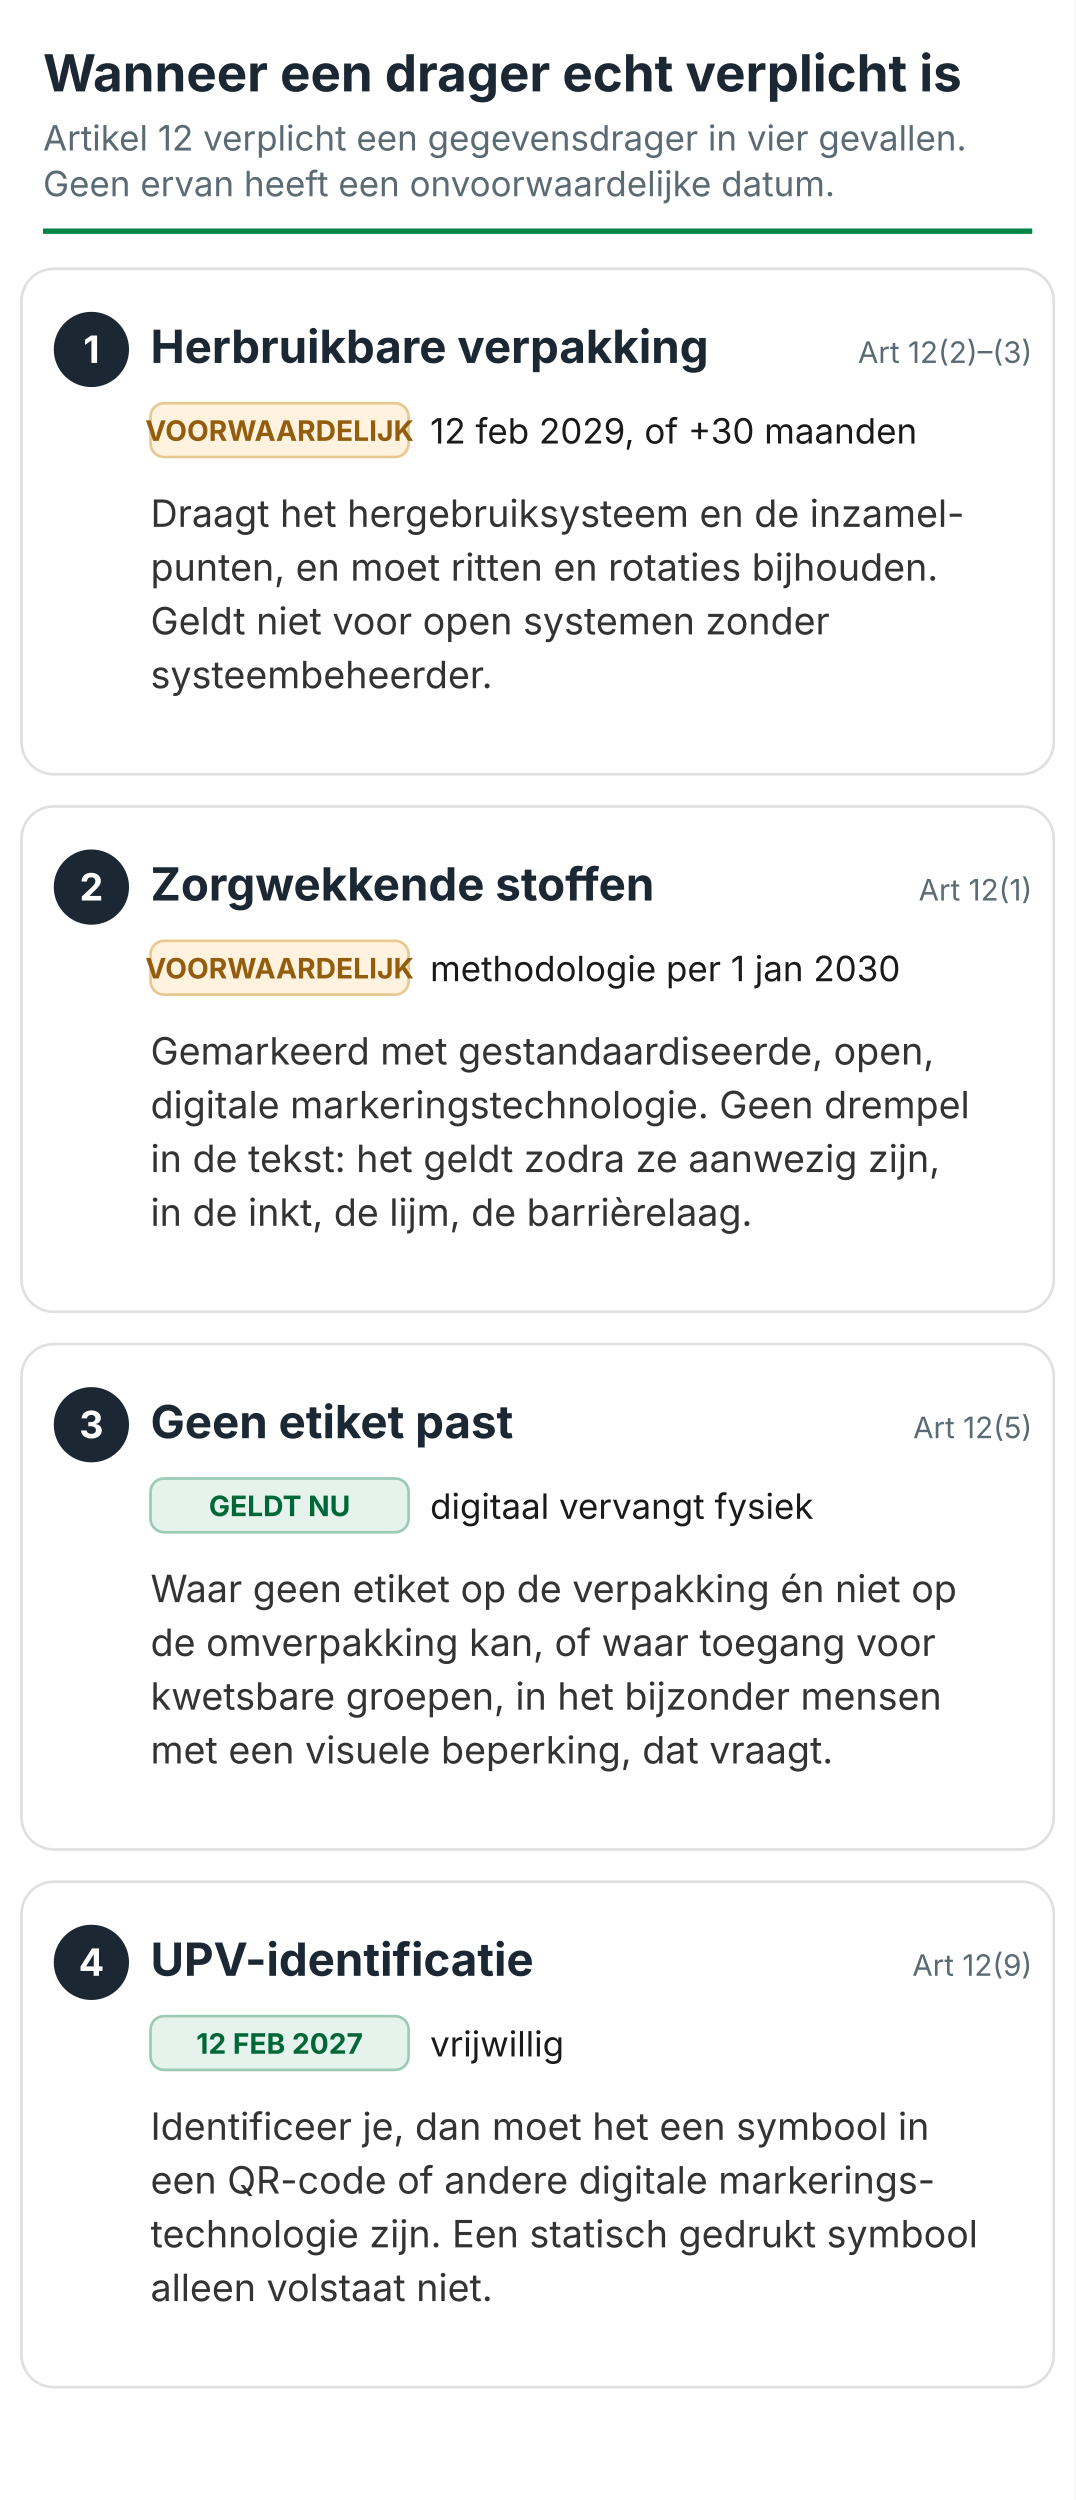
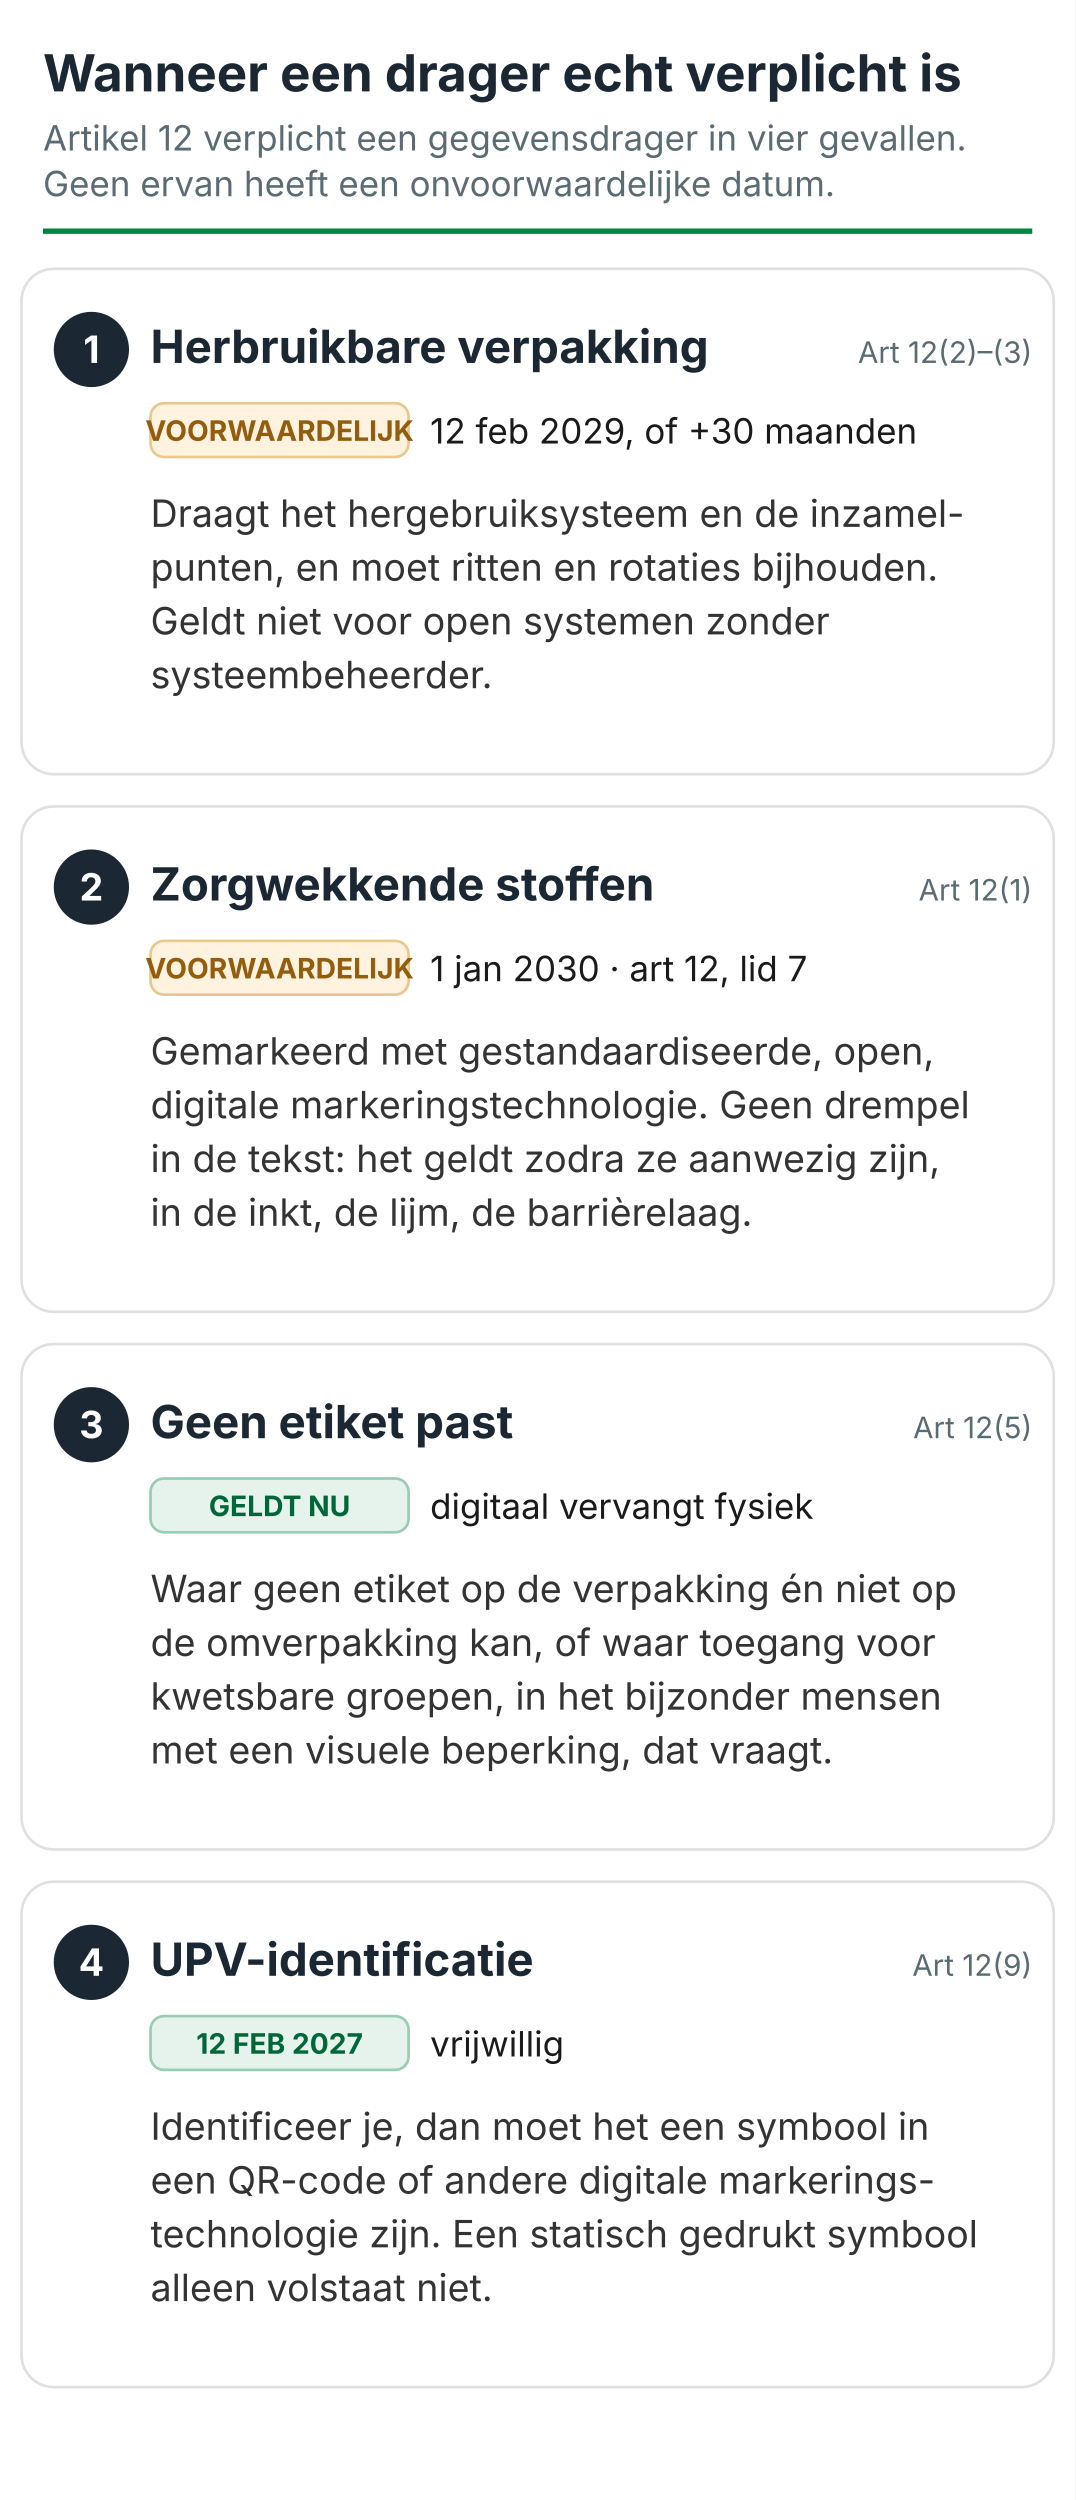
<svg xmlns="http://www.w3.org/2000/svg" viewBox="0 0 400 930" width="400" height="930" role="img" aria-labelledby="t d">
  <rect width="400" height="930" fill="#ffffff" />
  <text x="16" y="34" font-family="system-ui, -apple-system, Segoe UI, sans-serif" font-size="19" font-weight="700" fill="#1B2833">Wanneer een drager echt verplicht is</text>
  <text x="16" y="56" font-family="system-ui, -apple-system, Segoe UI, sans-serif" font-size="13" fill="#5A6B73">Artikel 12 verplicht een gegevensdrager in vier gevallen.</text>
  <text x="16" y="73" font-family="system-ui, -apple-system, Segoe UI, sans-serif" font-size="13" fill="#5A6B73">Geen ervan heeft een onvoorwaardelijke datum.</text>
  <line x1="16" y1="86" x2="384" y2="86" stroke="#008545" stroke-width="2" />
  <g font-family="system-ui, -apple-system, Segoe UI, sans-serif">
    <rect x="8" y="100" width="384" height="188" rx="12" fill="#ffffff" stroke="#e0e0e0" />
    <circle cx="34" cy="130" r="14" fill="#1B2833" />
    <text x="34" y="135" font-size="14" font-weight="700" fill="#fff" text-anchor="middle">1</text>
    <text x="56" y="135" font-size="17" font-weight="700" fill="#1B2833">Herbruikbare verpakking</text>
    <text x="384" y="135" font-size="11" fill="#5A6B73" text-anchor="end">Art 12(2)–(3)</text>
    <rect x="56" y="150" width="96" height="20" rx="5" fill="#FFF3E0" stroke="#E8C88F" />
    <text x="104" y="164" font-size="10.5" font-weight="700" fill="#935D0D" text-anchor="middle">VOORWAARDELIJK</text>
    <text x="160" y="165" font-size="13" fill="#1a1a1a">12 feb 2029, of +30 maanden</text>
    <text x="56" y="196" font-size="14" fill="#333">Draagt het hergebruiksysteem en de inzamel-</text>
    <text x="56" y="216" font-size="14" fill="#333">punten, en moet ritten en rotaties bijhouden.</text>
    <text x="56" y="236" font-size="14" fill="#333">Geldt niet voor open systemen zonder</text>
    <text x="56" y="256" font-size="14" fill="#333">systeembeheerder.</text>
    <rect x="8" y="300" width="384" height="188" rx="12" fill="#ffffff" stroke="#e0e0e0" />
    <circle cx="34" cy="330" r="14" fill="#1B2833" />
    <text x="34" y="335" font-size="14" font-weight="700" fill="#fff" text-anchor="middle">2</text>
    <text x="56" y="335" font-size="17" font-weight="700" fill="#1B2833">Zorgwekkende stoffen</text>
    <text x="384" y="335" font-size="11" fill="#5A6B73" text-anchor="end">Art 12(1)</text>
    <rect x="56" y="350" width="96" height="20" rx="5" fill="#FFF3E0" stroke="#E8C88F" />
    <text x="104" y="364" font-size="10.5" font-weight="700" fill="#935D0D" text-anchor="middle">VOORWAARDELIJK</text>
-     <text x="160" y="365" font-size="13" fill="#1a1a1a">methodologie per 1 jan 2030</text>
+     <text x="160" y="365" font-size="13" fill="#1a1a1a">1 jan 2030 · art 12, lid 7</text>
    <text x="56" y="396" font-size="14" fill="#333">Gemarkeerd met gestandaardiseerde, open,</text>
    <text x="56" y="416" font-size="14" fill="#333">digitale markeringstechnologie. Geen drempel</text>
    <text x="56" y="436" font-size="14" fill="#333">in de tekst: het geldt zodra ze aanwezig zijn,</text>
    <text x="56" y="456" font-size="14" fill="#333">in de inkt, de lijm, de barrièrelaag.</text>
    <rect x="8" y="500" width="384" height="188" rx="12" fill="#ffffff" stroke="#e0e0e0" />
    <circle cx="34" cy="530" r="14" fill="#1B2833" />
    <text x="34" y="535" font-size="14" font-weight="700" fill="#fff" text-anchor="middle">3</text>
    <text x="56" y="535" font-size="17" font-weight="700" fill="#1B2833">Geen etiket past</text>
    <text x="384" y="535" font-size="11" fill="#5A6B73" text-anchor="end">Art 12(5)</text>
    <rect x="56" y="550" width="96" height="20" rx="5" fill="#E6F2EC" stroke="#9ACBB4" />
    <text x="104" y="564" font-size="10.5" font-weight="700" fill="#006838" text-anchor="middle">GELDT NU</text>
    <text x="160" y="565" font-size="13" fill="#1a1a1a">digitaal vervangt fysiek</text>
    <text x="56" y="596" font-size="14" fill="#333">Waar geen etiket op de verpakking én niet op</text>
    <text x="56" y="616" font-size="14" fill="#333">de omverpakking kan, of waar toegang voor</text>
    <text x="56" y="636" font-size="14" fill="#333">kwetsbare groepen, in het bijzonder mensen</text>
    <text x="56" y="656" font-size="14" fill="#333">met een visuele beperking, dat vraagt.</text>
    <rect x="8" y="700" width="384" height="188" rx="12" fill="#ffffff" stroke="#e0e0e0" />
    <circle cx="34" cy="730" r="14" fill="#1B2833" />
    <text x="34" y="735" font-size="14" font-weight="700" fill="#fff" text-anchor="middle">4</text>
    <text x="56" y="735" font-size="17" font-weight="700" fill="#1B2833">UPV-identificatie</text>
    <text x="384" y="735" font-size="11" fill="#5A6B73" text-anchor="end">Art 12(9)</text>
    <rect x="56" y="750" width="96" height="20" rx="5" fill="#E6F2EC" stroke="#9ACBB4" />
    <text x="104" y="764" font-size="10.5" font-weight="700" fill="#006838" text-anchor="middle">12 FEB 2027</text>
    <text x="160" y="765" font-size="13" fill="#1a1a1a">vrijwillig</text>
    <text x="56" y="796" font-size="14" fill="#333">Identificeer je, dan moet het een symbool in</text>
    <text x="56" y="816" font-size="14" fill="#333">een QR-code of andere digitale markerings-</text>
    <text x="56" y="836" font-size="14" fill="#333">technologie zijn. Een statisch gedrukt symbool</text>
    <text x="56" y="856" font-size="14" fill="#333">alleen volstaat niet.</text>
  </g>
</svg>
